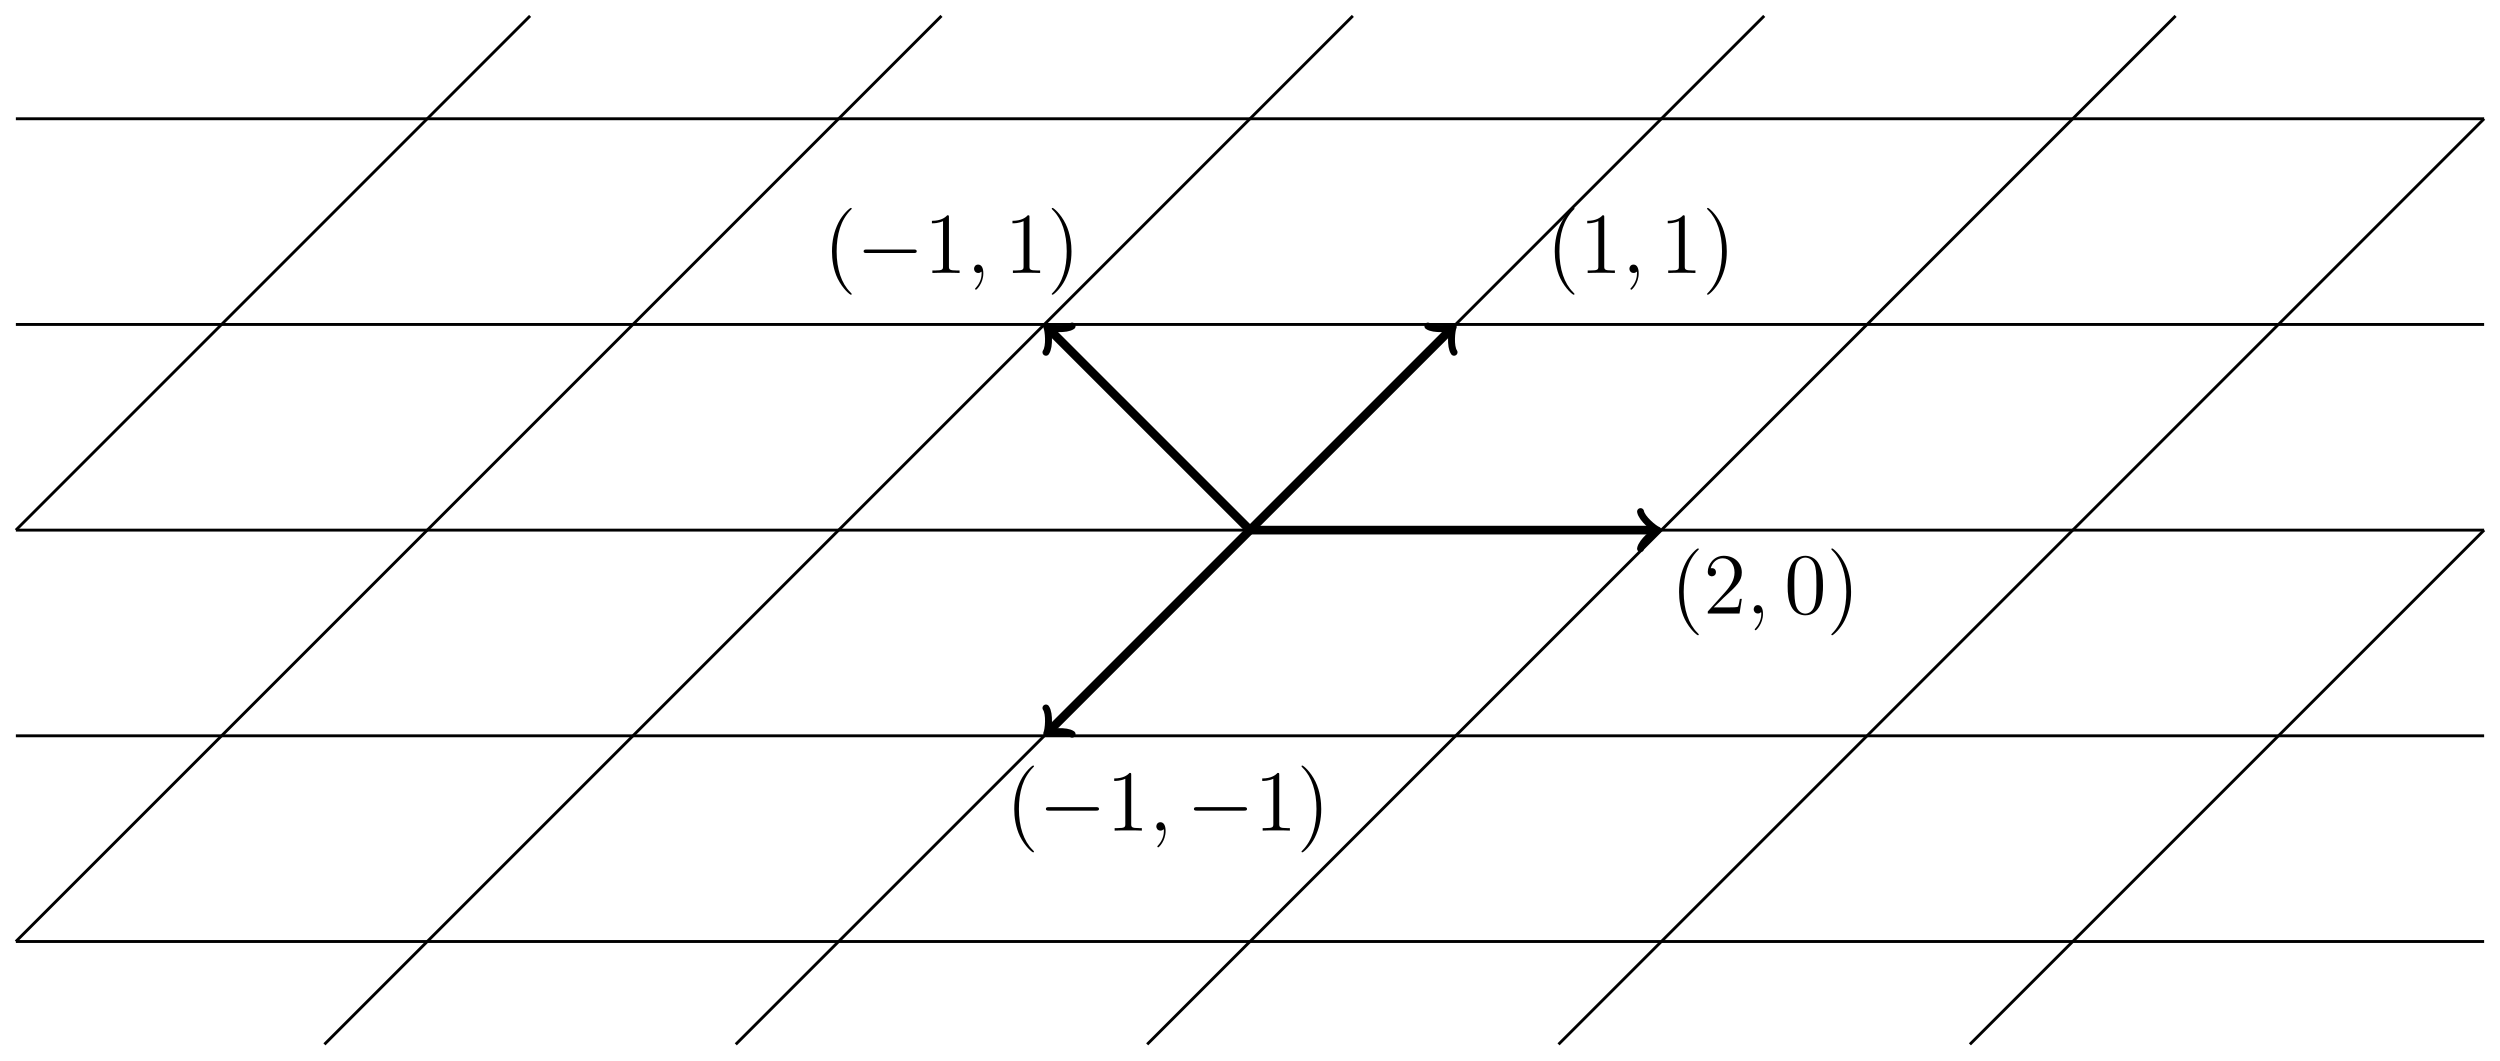
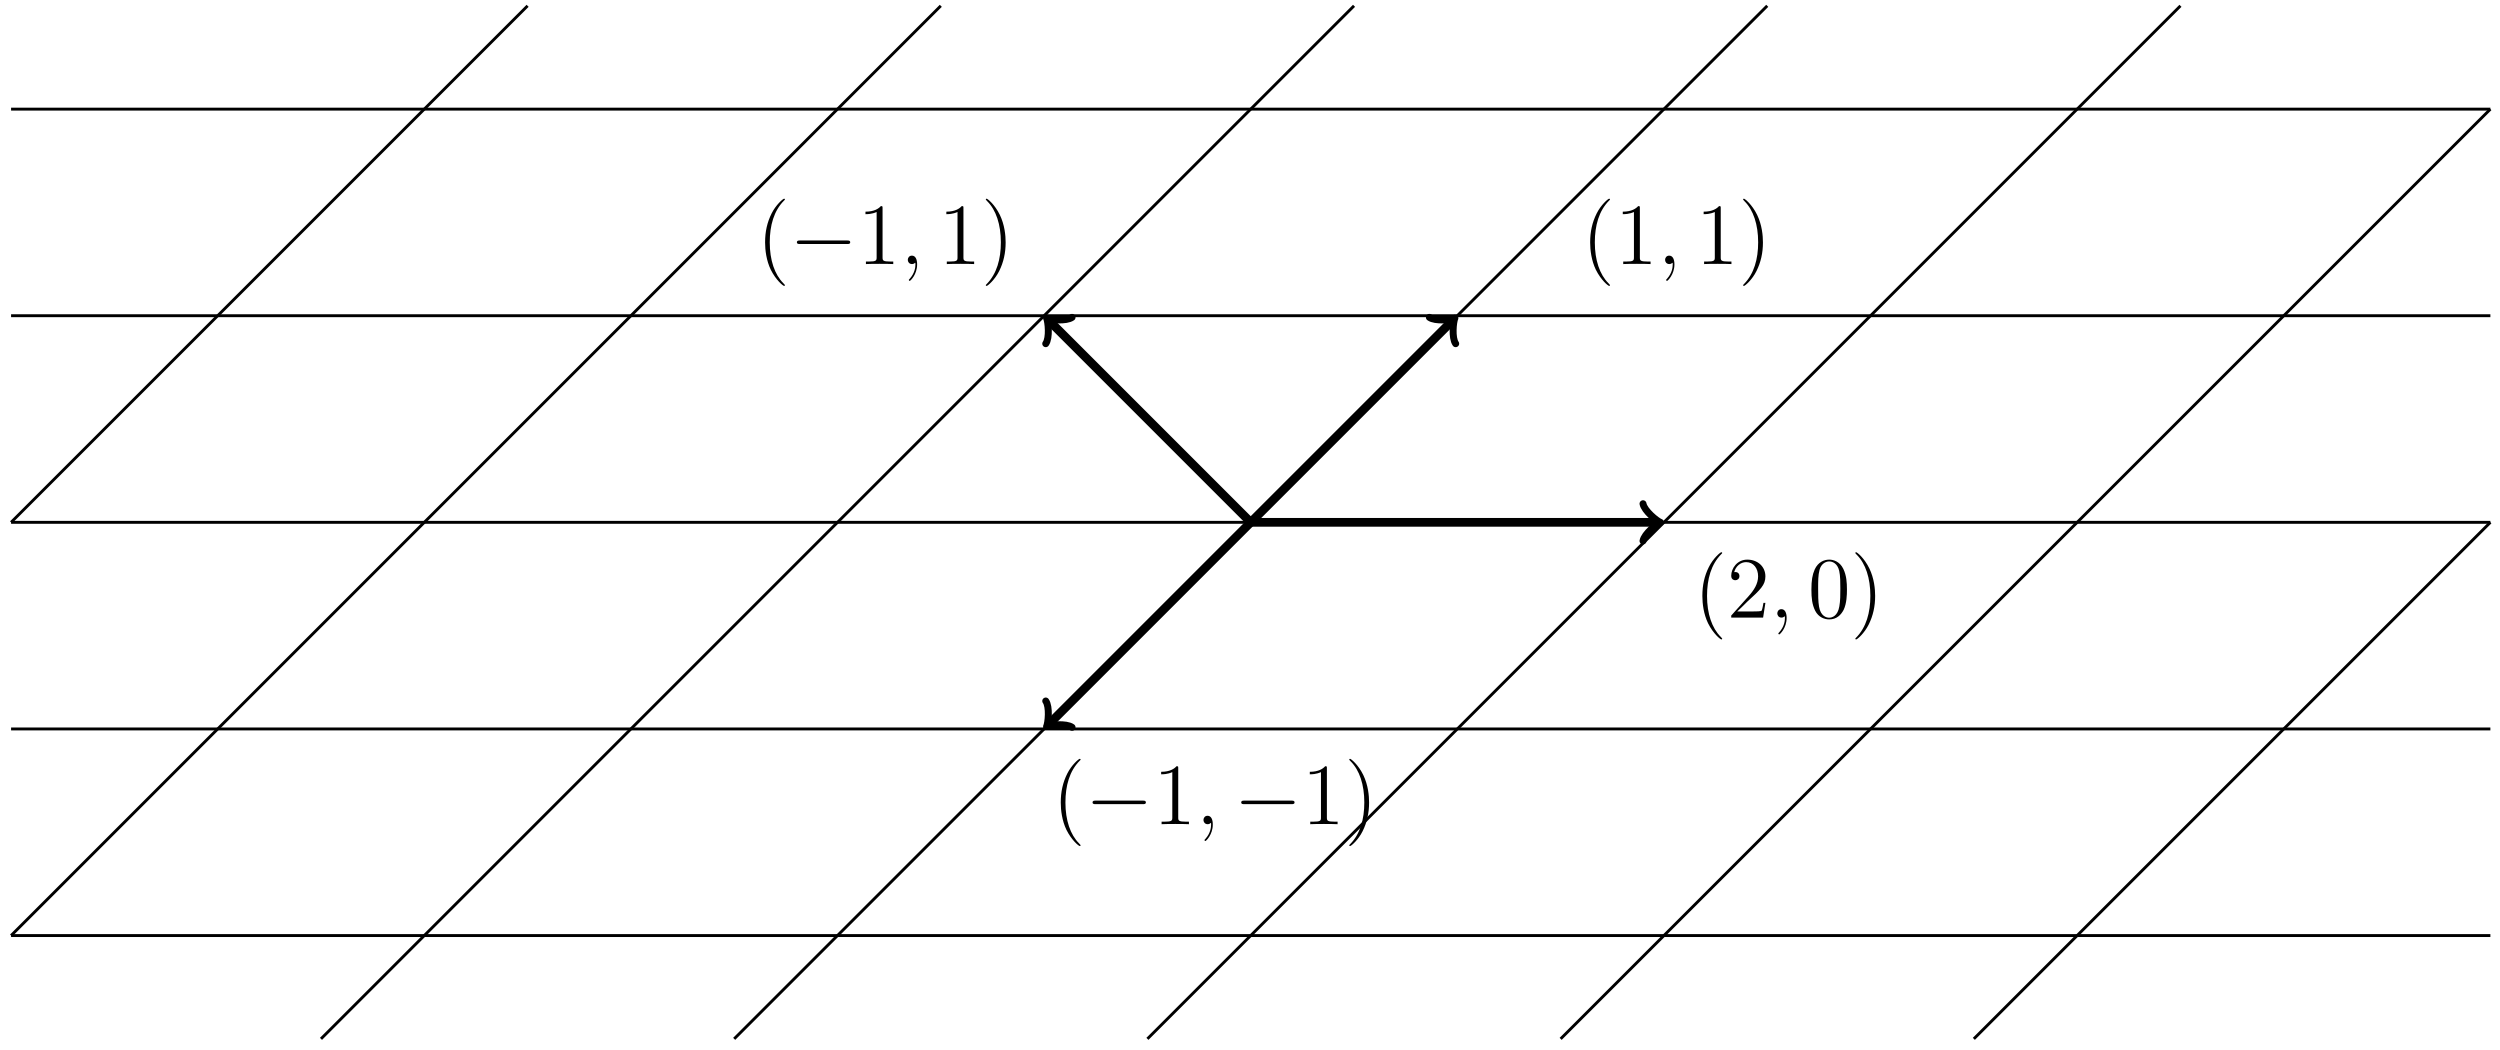
- <svg xmlns="http://www.w3.org/2000/svg" xmlns:xlink="http://www.w3.org/1999/xlink" width="344.54pt" height="146.12pt" viewBox="0 0 344.54 146.12" version="1.1">
+ <svg xmlns="http://www.w3.org/2000/svg" xmlns:xlink="http://www.w3.org/1999/xlink" width="343pt" height="144pt" viewBox="0 0 343 144" version="1.1">
  <defs>
    <g>
      <symbol overflow="visible" id="glyph0-0">
        <path style="stroke:none;" d="" />
      </symbol>
      <symbol overflow="visible" id="glyph0-1">
        <path style="stroke:none;" d="M 3.891 2.906 C 3.891 2.875 3.891 2.844 3.688 2.641 C 2.484 1.438 1.812 -0.531 1.812 -2.969 C 1.812 -5.297 2.375 -7.297 3.766 -8.703 C 3.891 -8.812 3.891 -8.828 3.891 -8.875 C 3.891 -8.938 3.828 -8.969 3.781 -8.969 C 3.625 -8.969 2.641 -8.109 2.062 -6.938 C 1.453 -5.719 1.172 -4.453 1.172 -2.969 C 1.172 -1.906 1.344 -0.484 1.953 0.781 C 2.672 2.219 3.641 3 3.781 3 C 3.828 3 3.891 2.969 3.891 2.906 Z M 3.891 2.906 " />
      </symbol>
      <symbol overflow="visible" id="glyph0-2">
        <path style="stroke:none;" d="M 5.266 -2.016 L 5 -2.016 C 4.953 -1.812 4.859 -1.141 4.75 -0.953 C 4.656 -0.844 3.984 -0.844 3.625 -0.844 L 1.406 -0.844 C 1.734 -1.125 2.469 -1.891 2.766 -2.172 C 4.594 -3.844 5.266 -4.469 5.266 -5.656 C 5.266 -7.031 4.172 -7.953 2.781 -7.953 C 1.406 -7.953 0.578 -6.766 0.578 -5.734 C 0.578 -5.125 1.109 -5.125 1.141 -5.125 C 1.406 -5.125 1.703 -5.312 1.703 -5.688 C 1.703 -6.031 1.484 -6.25 1.141 -6.25 C 1.047 -6.25 1.016 -6.25 0.984 -6.234 C 1.203 -7.047 1.859 -7.609 2.625 -7.609 C 3.641 -7.609 4.266 -6.75 4.266 -5.656 C 4.266 -4.641 3.688 -3.75 3 -2.984 L 0.578 -0.281 L 0.578 0 L 4.953 0 Z M 5.266 -2.016 " />
      </symbol>
      <symbol overflow="visible" id="glyph0-3">
        <path style="stroke:none;" d="M 5.359 -3.828 C 5.359 -4.812 5.297 -5.781 4.859 -6.688 C 4.375 -7.688 3.516 -7.953 2.922 -7.953 C 2.234 -7.953 1.391 -7.609 0.938 -6.609 C 0.609 -5.859 0.484 -5.109 0.484 -3.828 C 0.484 -2.672 0.578 -1.797 1 -0.938 C 1.469 -0.031 2.297 0.25 2.922 0.25 C 3.953 0.25 4.547 -0.375 4.906 -1.062 C 5.328 -1.953 5.359 -3.125 5.359 -3.828 Z M 2.922 0.016 C 2.531 0.016 1.75 -0.203 1.531 -1.5 C 1.406 -2.219 1.406 -3.125 1.406 -3.969 C 1.406 -4.953 1.406 -5.828 1.594 -6.531 C 1.797 -7.344 2.406 -7.703 2.922 -7.703 C 3.375 -7.703 4.062 -7.438 4.297 -6.406 C 4.453 -5.719 4.453 -4.781 4.453 -3.969 C 4.453 -3.172 4.453 -2.266 4.312 -1.531 C 4.094 -0.219 3.328 0.016 2.922 0.016 Z M 2.922 0.016 " />
      </symbol>
      <symbol overflow="visible" id="glyph0-4">
        <path style="stroke:none;" d="M 3.375 -2.969 C 3.375 -3.891 3.25 -5.359 2.578 -6.75 C 1.875 -8.188 0.891 -8.969 0.766 -8.969 C 0.719 -8.969 0.656 -8.938 0.656 -8.875 C 0.656 -8.828 0.656 -8.812 0.859 -8.609 C 2.062 -7.406 2.719 -5.422 2.719 -2.984 C 2.719 -0.672 2.156 1.328 0.781 2.734 C 0.656 2.844 0.656 2.875 0.656 2.906 C 0.656 2.969 0.719 3 0.766 3 C 0.922 3 1.906 2.141 2.484 0.969 C 3.094 -0.25 3.375 -1.547 3.375 -2.969 Z M 3.375 -2.969 " />
      </symbol>
      <symbol overflow="visible" id="glyph0-5">
        <path style="stroke:none;" d="M 3.438 -7.656 C 3.438 -7.938 3.438 -7.953 3.203 -7.953 C 2.922 -7.625 2.312 -7.188 1.094 -7.188 L 1.094 -6.844 C 1.359 -6.844 1.953 -6.844 2.625 -7.141 L 2.625 -0.922 C 2.625 -0.484 2.578 -0.344 1.531 -0.344 L 1.156 -0.344 L 1.156 0 C 1.484 -0.031 2.641 -0.031 3.031 -0.031 C 3.438 -0.031 4.578 -0.031 4.906 0 L 4.906 -0.344 L 4.531 -0.344 C 3.484 -0.344 3.438 -0.484 3.438 -0.922 Z M 3.438 -7.656 " />
      </symbol>
      <symbol overflow="visible" id="glyph1-0">
        <path style="stroke:none;" d="" />
      </symbol>
      <symbol overflow="visible" id="glyph1-1">
        <path style="stroke:none;" d="M 2.328 0.047 C 2.328 -0.641 2.109 -1.156 1.609 -1.156 C 1.234 -1.156 1.047 -0.844 1.047 -0.578 C 1.047 -0.328 1.219 0 1.625 0 C 1.781 0 1.906 -0.047 2.016 -0.156 C 2.047 -0.172 2.062 -0.172 2.062 -0.172 C 2.094 -0.172 2.094 -0.016 2.094 0.047 C 2.094 0.438 2.016 1.219 1.328 2 C 1.188 2.141 1.188 2.156 1.188 2.188 C 1.188 2.25 1.25 2.312 1.312 2.312 C 1.406 2.312 2.328 1.422 2.328 0.047 Z M 2.328 0.047 " />
      </symbol>
      <symbol overflow="visible" id="glyph2-0">
        <path style="stroke:none;" d="" />
      </symbol>
      <symbol overflow="visible" id="glyph2-1">
        <path style="stroke:none;" d="M 7.875 -2.75 C 8.078 -2.75 8.297 -2.75 8.297 -2.984 C 8.297 -3.234 8.078 -3.234 7.875 -3.234 L 1.406 -3.234 C 1.203 -3.234 0.984 -3.234 0.984 -2.984 C 0.984 -2.75 1.203 -2.75 1.406 -2.75 Z M 7.875 -2.75 " />
      </symbol>
    </g>
-     <clipPath id="clip1">
-       <path d="M 265 67 L 344.539 67 L 344.539 146.121 L 265 146.121 Z M 265 67 " />
-     </clipPath>
-     <clipPath id="clip2">
-       <path d="M 209 10 L 344.539 10 L 344.539 146.121 L 209 146.121 Z M 209 10 " />
-     </clipPath>
-     <clipPath id="clip3">
-       <path d="M 152 0 L 306 0 L 306 146.121 L 152 146.121 Z M 152 0 " />
-     </clipPath>
-     <clipPath id="clip4">
-       <path d="M 95 0 L 249 0 L 249 146.121 L 95 146.121 Z M 95 0 " />
-     </clipPath>
-     <clipPath id="clip5">
-       <path d="M 39 0 L 193 0 L 193 146.121 L 39 146.121 Z M 39 0 " />
-     </clipPath>
  </defs>
  <g id="surface1">
-     <path style="fill:none;stroke-width:0.399;stroke-linecap:butt;stroke-linejoin:miter;stroke:rgb(0%,0%,0%);stroke-opacity:1;stroke-miterlimit:10;" d="M -170.083 -56.694 L 170.082 -56.694 " transform="matrix(1,0,0,-1,172.27,73.06)" />
-     <path style="fill:none;stroke-width:0.399;stroke-linecap:butt;stroke-linejoin:miter;stroke:rgb(0%,0%,0%);stroke-opacity:1;stroke-miterlimit:10;" d="M -170.083 -28.346 L 170.082 -28.346 " transform="matrix(1,0,0,-1,172.27,73.06)" />
-     <path style="fill:none;stroke-width:0.399;stroke-linecap:butt;stroke-linejoin:miter;stroke:rgb(0%,0%,0%);stroke-opacity:1;stroke-miterlimit:10;" d="M -170.083 0.001 L 170.082 0.001 " transform="matrix(1,0,0,-1,172.27,73.06)" />
-     <path style="fill:none;stroke-width:0.399;stroke-linecap:butt;stroke-linejoin:miter;stroke:rgb(0%,0%,0%);stroke-opacity:1;stroke-miterlimit:10;" d="M -170.083 28.345 L 170.082 28.345 " transform="matrix(1,0,0,-1,172.27,73.06)" />
-     <path style="fill:none;stroke-width:0.399;stroke-linecap:butt;stroke-linejoin:miter;stroke:rgb(0%,0%,0%);stroke-opacity:1;stroke-miterlimit:10;" d="M -170.083 56.693 L 170.082 56.693 " transform="matrix(1,0,0,-1,172.27,73.06)" />
-     <g clip-path="url(#clip1)" clip-rule="nonzero">
-       <path style="fill:none;stroke-width:0.399;stroke-linecap:butt;stroke-linejoin:miter;stroke:rgb(0%,0%,0%);stroke-opacity:1;stroke-miterlimit:10;" d="M 99.214 -70.866 L 170.082 0.001 " transform="matrix(1,0,0,-1,172.27,73.06)" />
-     </g>
-     <g clip-path="url(#clip2)" clip-rule="nonzero">
-       <path style="fill:none;stroke-width:0.399;stroke-linecap:butt;stroke-linejoin:miter;stroke:rgb(0%,0%,0%);stroke-opacity:1;stroke-miterlimit:10;" d="M 42.519 -70.866 L 170.082 56.693 " transform="matrix(1,0,0,-1,172.27,73.06)" />
-     </g>
-     <g clip-path="url(#clip3)" clip-rule="nonzero">
-       <path style="fill:none;stroke-width:0.399;stroke-linecap:butt;stroke-linejoin:miter;stroke:rgb(0%,0%,0%);stroke-opacity:1;stroke-miterlimit:10;" d="M -14.172 -70.866 L 127.562 70.869 " transform="matrix(1,0,0,-1,172.27,73.06)" />
-     </g>
-     <g clip-path="url(#clip4)" clip-rule="nonzero">
-       <path style="fill:none;stroke-width:0.399;stroke-linecap:butt;stroke-linejoin:miter;stroke:rgb(0%,0%,0%);stroke-opacity:1;stroke-miterlimit:10;" d="M -70.868 -70.866 L 70.867 70.869 " transform="matrix(1,0,0,-1,172.27,73.06)" />
-     </g>
-     <g clip-path="url(#clip5)" clip-rule="nonzero">
-       <path style="fill:none;stroke-width:0.399;stroke-linecap:butt;stroke-linejoin:miter;stroke:rgb(0%,0%,0%);stroke-opacity:1;stroke-miterlimit:10;" d="M -127.559 -70.866 L 14.175 70.869 " transform="matrix(1,0,0,-1,172.27,73.06)" />
-     </g>
-     <path style="fill:none;stroke-width:0.399;stroke-linecap:butt;stroke-linejoin:miter;stroke:rgb(0%,0%,0%);stroke-opacity:1;stroke-miterlimit:10;" d="M -170.083 -56.694 L -42.52 70.869 " transform="matrix(1,0,0,-1,172.27,73.06)" />
-     <path style="fill:none;stroke-width:0.399;stroke-linecap:butt;stroke-linejoin:miter;stroke:rgb(0%,0%,0%);stroke-opacity:1;stroke-miterlimit:10;" d="M -170.083 0.001 L -99.215 70.869 " transform="matrix(1,0,0,-1,172.27,73.06)" />
-     <path style="fill:none;stroke-width:1.196;stroke-linecap:butt;stroke-linejoin:miter;stroke:rgb(0%,0%,0%);stroke-opacity:1;stroke-miterlimit:10;" d="M -0 0.001 L 55.738 0.001 " transform="matrix(1,0,0,-1,172.27,73.06)" />
-     <path style="fill:none;stroke-width:0.956;stroke-linecap:round;stroke-linejoin:round;stroke:rgb(0%,0%,0%);stroke-opacity:1;stroke-miterlimit:10;" d="M -1.913 2.552 C -1.753 1.595 0.001 0.158 0.477 0.001 C 0.001 -0.159 -1.753 -1.592 -1.913 -2.549 " transform="matrix(1,0,0,-1,228.0072,73.06)" />
-     <path style="fill:none;stroke-width:1.196;stroke-linecap:butt;stroke-linejoin:miter;stroke:rgb(0%,0%,0%);stroke-opacity:1;stroke-miterlimit:10;" d="M -0 0.001 L 27.671 27.669 " transform="matrix(1,0,0,-1,172.27,73.06)" />
-     <path style="fill:none;stroke-width:0.956;stroke-linecap:round;stroke-linejoin:round;stroke:rgb(0%,0%,0%);stroke-opacity:1;stroke-miterlimit:10;" d="M -1.912 2.551 C -1.754 1.592 -0 0.159 0.478 0.001 C -0 -0.162 -1.754 -1.595 -1.914 -2.551 " transform="matrix(0.70712,-0.7071,-0.7071,-0.70712,199.9405,45.38948)" />
-     <path style="fill:none;stroke-width:1.196;stroke-linecap:butt;stroke-linejoin:miter;stroke:rgb(0%,0%,0%);stroke-opacity:1;stroke-miterlimit:10;" d="M -0 0.001 L -27.672 27.669 " transform="matrix(1,0,0,-1,172.27,73.06)" />
-     <path style="fill:none;stroke-width:0.956;stroke-linecap:round;stroke-linejoin:round;stroke:rgb(0%,0%,0%);stroke-opacity:1;stroke-miterlimit:10;" d="M -1.914 2.552 C -1.753 1.596 -0.002 0.16 0.478 -0.001 C 0 -0.158 -1.753 -1.592 -1.911 -2.55 " transform="matrix(-0.70712,-0.7071,-0.7071,0.70712,144.5995,45.38948)" />
-     <path style="fill:none;stroke-width:1.196;stroke-linecap:butt;stroke-linejoin:miter;stroke:rgb(0%,0%,0%);stroke-opacity:1;stroke-miterlimit:10;" d="M -0 0.001 L -27.672 -27.67 " transform="matrix(1,0,0,-1,172.27,73.06)" />
-     <path style="fill:none;stroke-width:0.956;stroke-linecap:round;stroke-linejoin:round;stroke:rgb(0%,0%,0%);stroke-opacity:1;stroke-miterlimit:10;" d="M -1.913 2.548 C -1.753 1.592 0.001 0.159 0.479 0.001 C -0.001 -0.159 -1.753 -1.595 -1.913 -2.551 " transform="matrix(-0.70712,0.7071,0.7071,0.70712,144.5995,100.7305)" />
+     <path style="fill:none;stroke-width:0.399;stroke-linecap:butt;stroke-linejoin:miter;stroke:rgb(0%,0%,0%);stroke-opacity:1;stroke-miterlimit:10;" d="M -170.079 -56.694 L 170.081 -56.694 " transform="matrix(1,0,0,-1,171.599,71.665)" />
+     <path style="fill:none;stroke-width:0.399;stroke-linecap:butt;stroke-linejoin:miter;stroke:rgb(0%,0%,0%);stroke-opacity:1;stroke-miterlimit:10;" d="M -170.079 -28.347 L 170.081 -28.347 " transform="matrix(1,0,0,-1,171.599,71.665)" />
+     <path style="fill:none;stroke-width:0.399;stroke-linecap:butt;stroke-linejoin:miter;stroke:rgb(0%,0%,0%);stroke-opacity:1;stroke-miterlimit:10;" d="M -170.079 0.001 L 170.081 0.001 " transform="matrix(1,0,0,-1,171.599,71.665)" />
+     <path style="fill:none;stroke-width:0.399;stroke-linecap:butt;stroke-linejoin:miter;stroke:rgb(0%,0%,0%);stroke-opacity:1;stroke-miterlimit:10;" d="M -170.079 28.349 L 170.081 28.349 " transform="matrix(1,0,0,-1,171.599,71.665)" />
+     <path style="fill:none;stroke-width:0.399;stroke-linecap:butt;stroke-linejoin:miter;stroke:rgb(0%,0%,0%);stroke-opacity:1;stroke-miterlimit:10;" d="M -170.079 56.692 L 170.081 56.692 " transform="matrix(1,0,0,-1,171.599,71.665)" />
+     <path style="fill:none;stroke-width:0.399;stroke-linecap:butt;stroke-linejoin:miter;stroke:rgb(0%,0%,0%);stroke-opacity:1;stroke-miterlimit:10;" d="M 99.213 -70.866 L 170.081 0.001 " transform="matrix(1,0,0,-1,171.599,71.665)" />
+     <path style="fill:none;stroke-width:0.399;stroke-linecap:butt;stroke-linejoin:miter;stroke:rgb(0%,0%,0%);stroke-opacity:1;stroke-miterlimit:10;" d="M 42.522 -70.866 L 170.081 56.692 " transform="matrix(1,0,0,-1,171.599,71.665)" />
+     <path style="fill:none;stroke-width:0.399;stroke-linecap:butt;stroke-linejoin:miter;stroke:rgb(0%,0%,0%);stroke-opacity:1;stroke-miterlimit:10;" d="M -14.173 -70.866 L 127.561 70.868 " transform="matrix(1,0,0,-1,171.599,71.665)" />
+     <path style="fill:none;stroke-width:0.399;stroke-linecap:butt;stroke-linejoin:miter;stroke:rgb(0%,0%,0%);stroke-opacity:1;stroke-miterlimit:10;" d="M -70.869 -70.866 L 70.866 70.868 " transform="matrix(1,0,0,-1,171.599,71.665)" />
+     <path style="fill:none;stroke-width:0.399;stroke-linecap:butt;stroke-linejoin:miter;stroke:rgb(0%,0%,0%);stroke-opacity:1;stroke-miterlimit:10;" d="M -127.56 -70.866 L 14.174 70.868 " transform="matrix(1,0,0,-1,171.599,71.665)" />
+     <path style="fill:none;stroke-width:0.399;stroke-linecap:butt;stroke-linejoin:miter;stroke:rgb(0%,0%,0%);stroke-opacity:1;stroke-miterlimit:10;" d="M -170.079 -56.694 L -42.521 70.868 " transform="matrix(1,0,0,-1,171.599,71.665)" />
+     <path style="fill:none;stroke-width:0.399;stroke-linecap:butt;stroke-linejoin:miter;stroke:rgb(0%,0%,0%);stroke-opacity:1;stroke-miterlimit:10;" d="M -170.079 0.001 L -99.212 70.868 " transform="matrix(1,0,0,-1,171.599,71.665)" />
+     <path style="fill:none;stroke-width:1.196;stroke-linecap:butt;stroke-linejoin:miter;stroke:rgb(0%,0%,0%);stroke-opacity:1;stroke-miterlimit:10;" d="M -0.001 0.001 L 55.737 0.001 " transform="matrix(1,0,0,-1,171.599,71.665)" />
+     <path style="fill:none;stroke-width:0.956;stroke-linecap:round;stroke-linejoin:round;stroke:rgb(0%,0%,0%);stroke-opacity:1;stroke-miterlimit:10;" d="M -1.914 2.552 C -1.754 1.595 -0 0.161 0.476 0.001 C -0 -0.159 -1.754 -1.593 -1.914 -2.55 " transform="matrix(1,0,0,-1,227.3362,71.665)" />
+     <path style="fill:none;stroke-width:1.196;stroke-linecap:butt;stroke-linejoin:miter;stroke:rgb(0%,0%,0%);stroke-opacity:1;stroke-miterlimit:10;" d="M -0.001 0.001 L 27.671 27.669 " transform="matrix(1,0,0,-1,171.599,71.665)" />
+     <path style="fill:none;stroke-width:0.956;stroke-linecap:round;stroke-linejoin:round;stroke:rgb(0%,0%,0%);stroke-opacity:1;stroke-miterlimit:10;" d="M -1.913 2.551 C -1.752 1.595 -0.001 0.159 0.479 -0.001 C 0.002 -0.159 -1.755 -1.595 -1.915 -2.551 " transform="matrix(0.7071,-0.7071,-0.7071,-0.7071,199.2695,43.99448)" />
+     <path style="fill:none;stroke-width:1.196;stroke-linecap:butt;stroke-linejoin:miter;stroke:rgb(0%,0%,0%);stroke-opacity:1;stroke-miterlimit:10;" d="M -0.001 0.001 L -27.669 27.669 " transform="matrix(1,0,0,-1,171.599,71.665)" />
+     <path style="fill:none;stroke-width:0.956;stroke-linecap:round;stroke-linejoin:round;stroke:rgb(0%,0%,0%);stroke-opacity:1;stroke-miterlimit:10;" d="M -1.913 2.553 C -1.756 1.594 0.001 0.158 0.479 0 C -0.002 -0.16 -1.753 -1.596 -1.913 -2.552 " transform="matrix(-0.7071,-0.7071,-0.7071,0.7071,143.9285,43.99448)" />
+     <path style="fill:none;stroke-width:1.196;stroke-linecap:butt;stroke-linejoin:miter;stroke:rgb(0%,0%,0%);stroke-opacity:1;stroke-miterlimit:10;" d="M -0.001 0.001 L -27.669 -27.671 " transform="matrix(1,0,0,-1,171.599,71.665)" />
+     <path style="fill:none;stroke-width:0.956;stroke-linecap:round;stroke-linejoin:round;stroke:rgb(0%,0%,0%);stroke-opacity:1;stroke-miterlimit:10;" d="M -1.915 2.551 C -1.755 1.595 -0.001 0.161 0.477 -0.002 C -0.001 -0.159 -1.755 -1.593 -1.912 -2.551 " transform="matrix(-0.7071,0.7071,0.7071,0.7071,143.9285,99.33552)" />
    <g style="fill:rgb(0%,0%,0%);fill-opacity:1;">
-       <use xlink:href="#glyph0-1" x="230.23" y="84.55" />
-       <use xlink:href="#glyph0-2" x="234.782" y="84.55" />
+       <use xlink:href="#glyph0-1" x="232.393" y="84.733" />
+       <use xlink:href="#glyph0-2" x="236.946" y="84.733" />
    </g>
    <g style="fill:rgb(0%,0%,0%);fill-opacity:1;">
-       <use xlink:href="#glyph1-1" x="240.64" y="84.55" />
+       <use xlink:href="#glyph1-1" x="242.798" y="84.733" />
    </g>
    <g style="fill:rgb(0%,0%,0%);fill-opacity:1;">
-       <use xlink:href="#glyph0-3" x="245.88" y="84.55" />
-       <use xlink:href="#glyph0-4" x="251.733" y="84.55" />
+       <use xlink:href="#glyph0-3" x="248.042" y="84.733" />
+       <use xlink:href="#glyph0-4" x="253.895" y="84.733" />
    </g>
    <g style="fill:rgb(0%,0%,0%);fill-opacity:1;">
-       <use xlink:href="#glyph0-1" x="213.1" y="37.62" />
-       <use xlink:href="#glyph0-5" x="217.652" y="37.62" />
+       <use xlink:href="#glyph0-1" x="216.998" y="36.229" />
+       <use xlink:href="#glyph0-5" x="221.551" y="36.229" />
    </g>
    <g style="fill:rgb(0%,0%,0%);fill-opacity:1;">
-       <use xlink:href="#glyph1-1" x="223.51" y="37.62" />
+       <use xlink:href="#glyph1-1" x="227.403" y="36.229" />
    </g>
    <g style="fill:rgb(0%,0%,0%);fill-opacity:1;">
-       <use xlink:href="#glyph0-5" x="228.75" y="37.62" />
-       <use xlink:href="#glyph0-4" x="234.603" y="37.62" />
+       <use xlink:href="#glyph0-5" x="232.647" y="36.229" />
+       <use xlink:href="#glyph0-4" x="238.5" y="36.229" />
    </g>
    <g style="fill:rgb(0%,0%,0%);fill-opacity:1;">
-       <use xlink:href="#glyph0-1" x="113.49" y="37.62" />
+       <use xlink:href="#glyph0-1" x="103.799" y="36.229" />
    </g>
    <g style="fill:rgb(0%,0%,0%);fill-opacity:1;">
-       <use xlink:href="#glyph2-1" x="118.04" y="37.62" />
+       <use xlink:href="#glyph2-1" x="108.351" y="36.229" />
    </g>
    <g style="fill:rgb(0%,0%,0%);fill-opacity:1;">
-       <use xlink:href="#glyph0-5" x="127.34" y="37.62" />
+       <use xlink:href="#glyph0-5" x="117.649" y="36.229" />
    </g>
    <g style="fill:rgb(0%,0%,0%);fill-opacity:1;">
-       <use xlink:href="#glyph1-1" x="133.19" y="37.62" />
+       <use xlink:href="#glyph1-1" x="123.502" y="36.229" />
    </g>
    <g style="fill:rgb(0%,0%,0%);fill-opacity:1;">
-       <use xlink:href="#glyph0-5" x="138.44" y="37.62" />
-       <use xlink:href="#glyph0-4" x="144.293" y="37.62" />
+       <use xlink:href="#glyph0-5" x="128.746" y="36.229" />
+       <use xlink:href="#glyph0-4" x="134.599" y="36.229" />
    </g>
    <g style="fill:rgb(0%,0%,0%);fill-opacity:1;">
-       <use xlink:href="#glyph0-1" x="138.61" y="114.47" />
+       <use xlink:href="#glyph0-1" x="144.365" y="113.079" />
    </g>
    <g style="fill:rgb(0%,0%,0%);fill-opacity:1;">
-       <use xlink:href="#glyph2-1" x="143.16" y="114.47" />
+       <use xlink:href="#glyph2-1" x="148.917" y="113.079" />
    </g>
    <g style="fill:rgb(0%,0%,0%);fill-opacity:1;">
-       <use xlink:href="#glyph0-5" x="152.46" y="114.47" />
+       <use xlink:href="#glyph0-5" x="158.215" y="113.079" />
    </g>
    <g style="fill:rgb(0%,0%,0%);fill-opacity:1;">
-       <use xlink:href="#glyph1-1" x="158.31" y="114.47" />
+       <use xlink:href="#glyph1-1" x="164.068" y="113.079" />
    </g>
    <g style="fill:rgb(0%,0%,0%);fill-opacity:1;">
-       <use xlink:href="#glyph2-1" x="163.56" y="114.47" />
+       <use xlink:href="#glyph2-1" x="169.313" y="113.079" />
    </g>
    <g style="fill:rgb(0%,0%,0%);fill-opacity:1;">
-       <use xlink:href="#glyph0-5" x="172.86" y="114.47" />
-       <use xlink:href="#glyph0-4" x="178.713" y="114.47" />
+       <use xlink:href="#glyph0-5" x="178.611" y="113.079" />
+       <use xlink:href="#glyph0-4" x="184.464" y="113.079" />
    </g>
  </g>
</svg>
